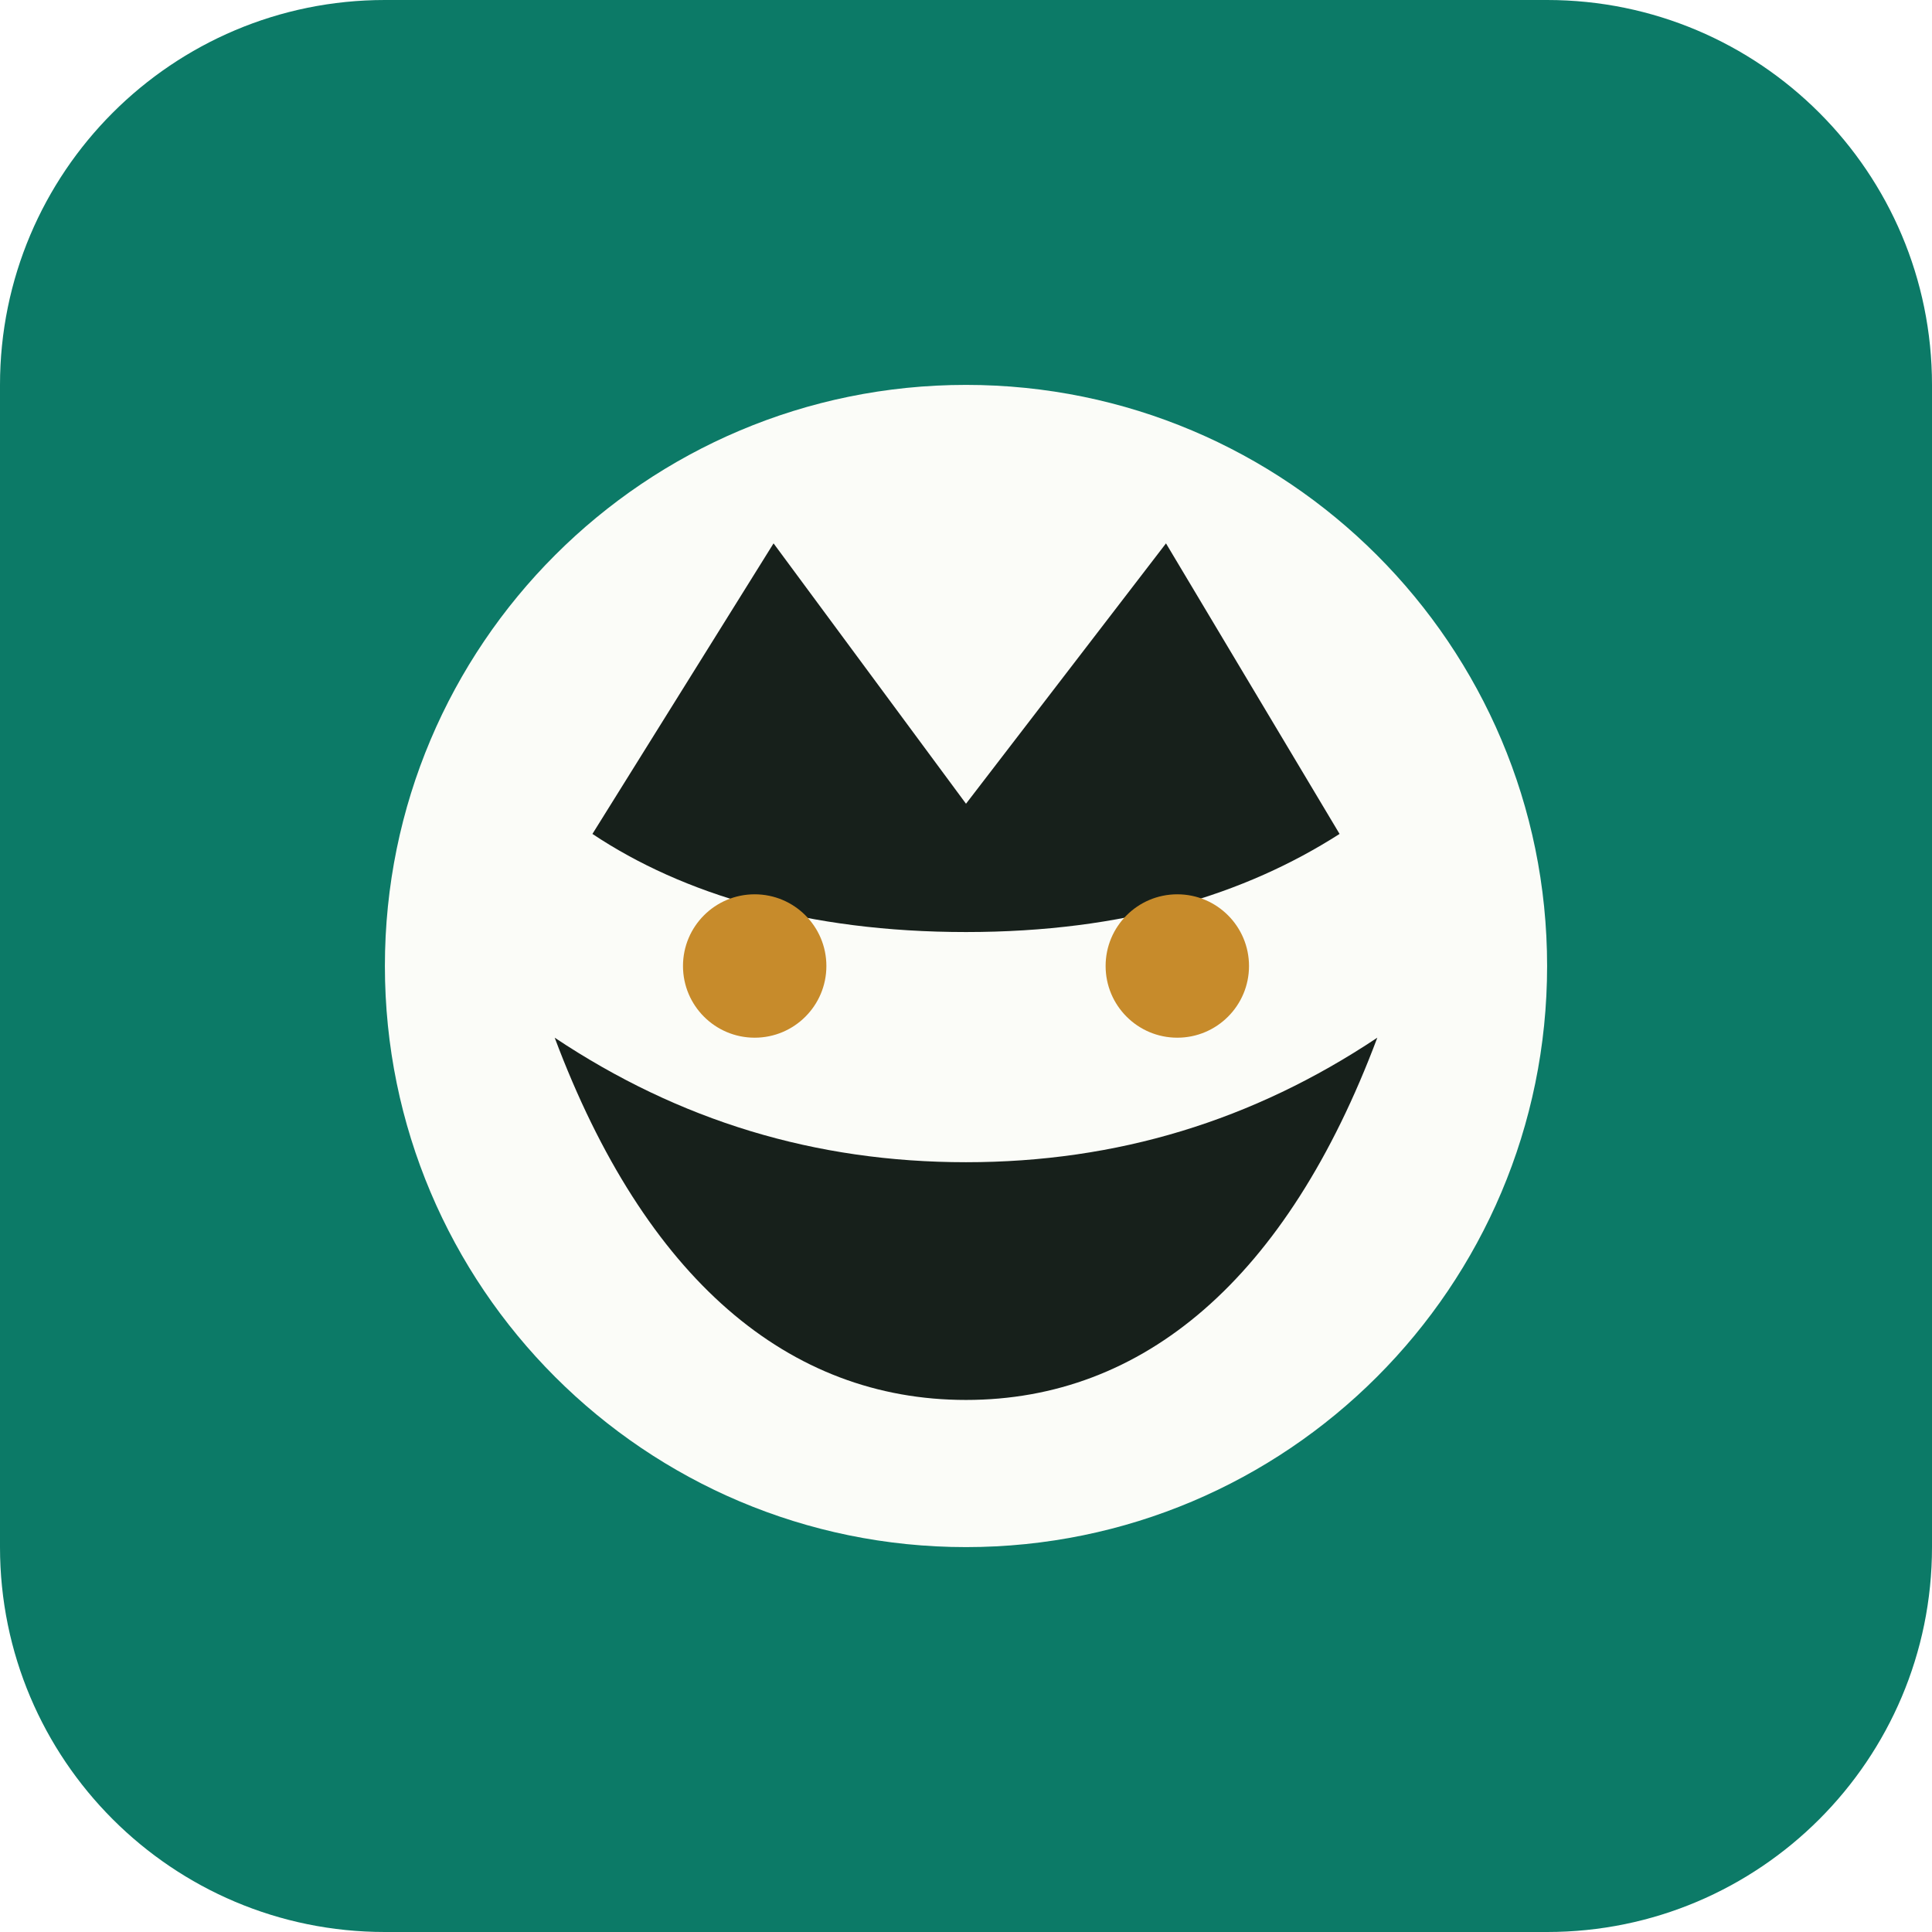
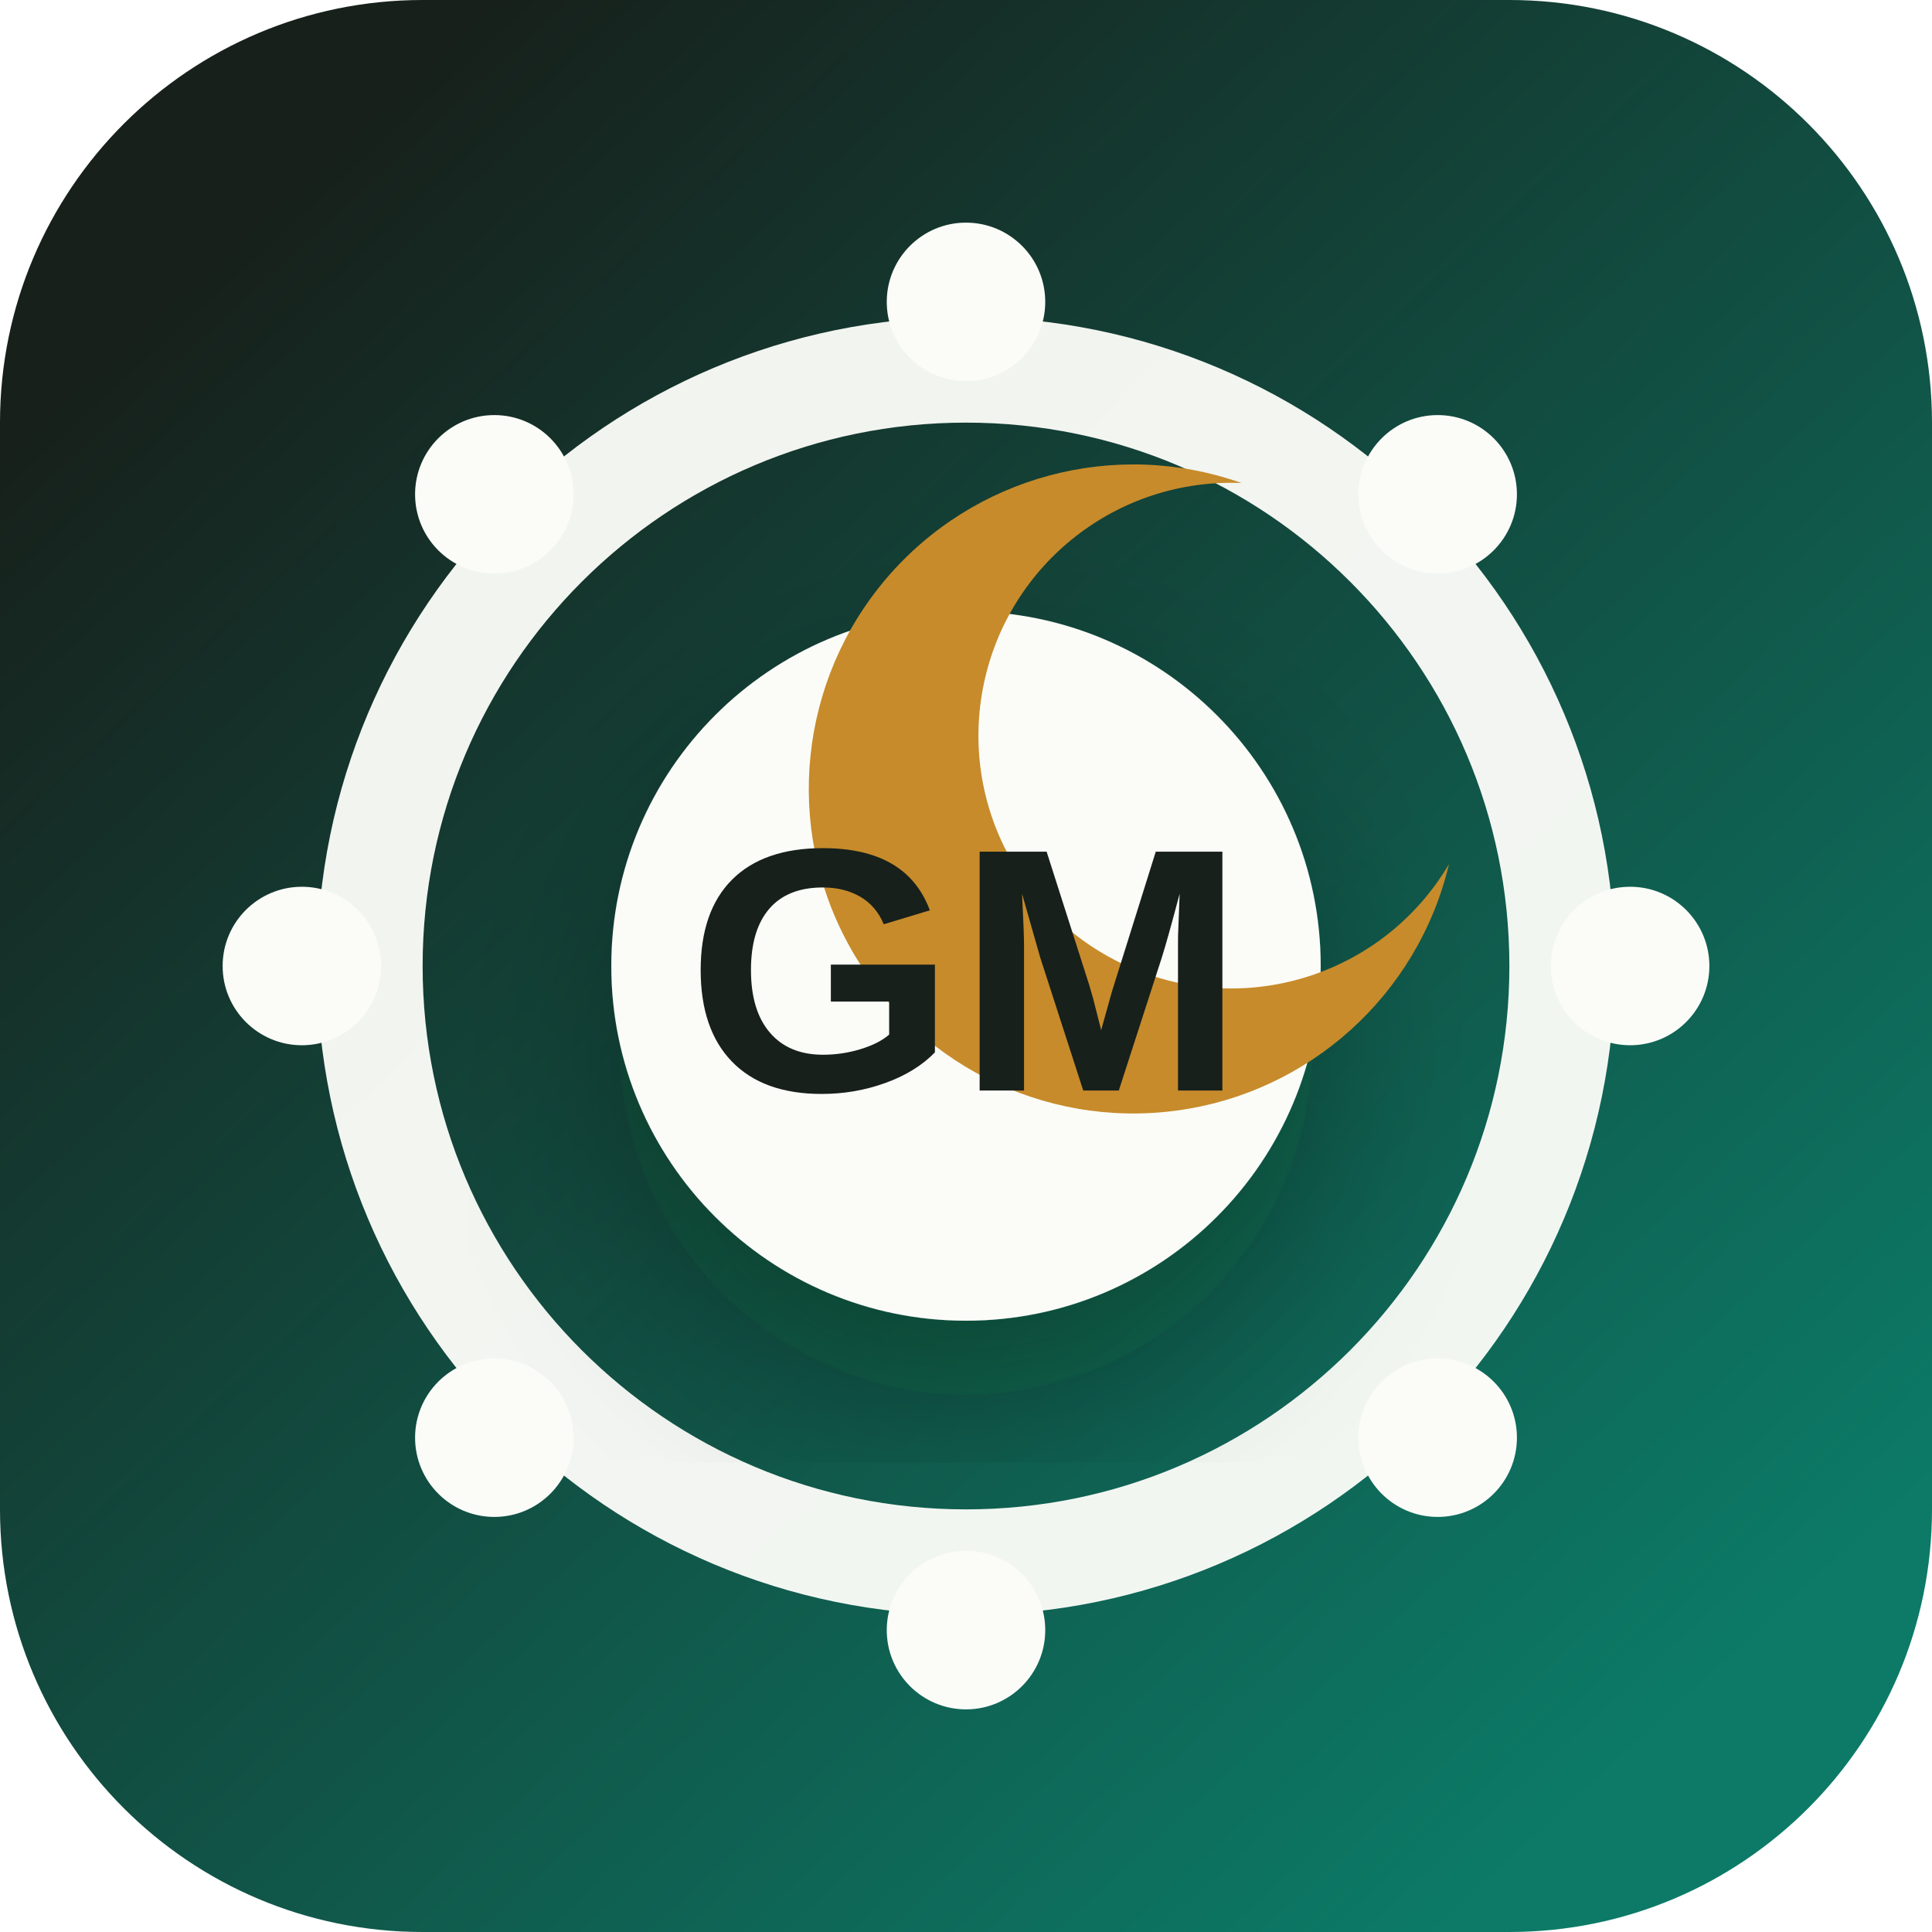
- <svg xmlns="http://www.w3.org/2000/svg" viewBox="0 0 512 512" role="img" aria-label="人狼GM">
-   <rect width="512" height="512" rx="102" fill="#0c7a67" />
-   <circle cx="256" cy="256" r="154" fill="#fbfcf8" />
-   <path d="M157 221 205 144l51 69 53-69 46 77c-25 16-57 26-99 26s-75-10-99-26Z" fill="#17201b" />
-   <path d="M147 275c24 64 62 96 109 96s85-32 109-96c-33 22-69 33-109 33s-76-11-109-33Z" fill="#17201b" />
-   <circle cx="200" cy="256" r="19" fill="#c78b2b" />
-   <circle cx="312" cy="256" r="19" fill="#c78b2b" />
+ <svg xmlns="http://www.w3.org/2000/svg" viewBox="0 0 512 512" role="img" aria-label="Werewolf GM">
+   <defs>
+     <linearGradient id="bg" x1="70" y1="54" x2="442" y2="458" gradientUnits="userSpaceOnUse">
+       <stop offset="0" stop-color="#17201b" />
+       <stop offset="1" stop-color="#0c7a67" />
+     </linearGradient>
+     <filter id="shadow" x="-20%" y="-20%" width="140%" height="140%">
+       <feDropShadow dx="0" dy="22" stdDeviation="22" flood-color="#0b1511" flood-opacity=".28" />
+     </filter>
+   </defs>
+   <rect width="512" height="512" rx="112" fill="url(#bg)" />
+   <circle cx="256" cy="256" r="158" fill="none" stroke="#fbfcf8" stroke-width="28" opacity=".96" />
+   <circle cx="256" cy="256" r="94" fill="#fbfcf8" filter="url(#shadow)" />
+   <path d="M329 128a67 67 0 1 0 55 101 86 86 0 1 1-55-101Z" fill="#c78b2b" />
+   <g fill="#fbfcf8">
+     <circle cx="256" cy="80" r="21" />
+     <circle cx="381" cy="131" r="21" />
+     <circle cx="432" cy="256" r="21" />
+     <circle cx="381" cy="381" r="21" />
+     <circle cx="256" cy="432" r="21" />
+     <circle cx="131" cy="381" r="21" />
+     <circle cx="80" cy="256" r="21" />
+     <circle cx="131" cy="131" r="21" />
+   </g>
+   <text x="256" y="289" text-anchor="middle" font-family="Segoe UI, Arial, sans-serif" font-size="92" font-weight="800" letter-spacing="0" fill="#17201b">GM</text>
</svg>
